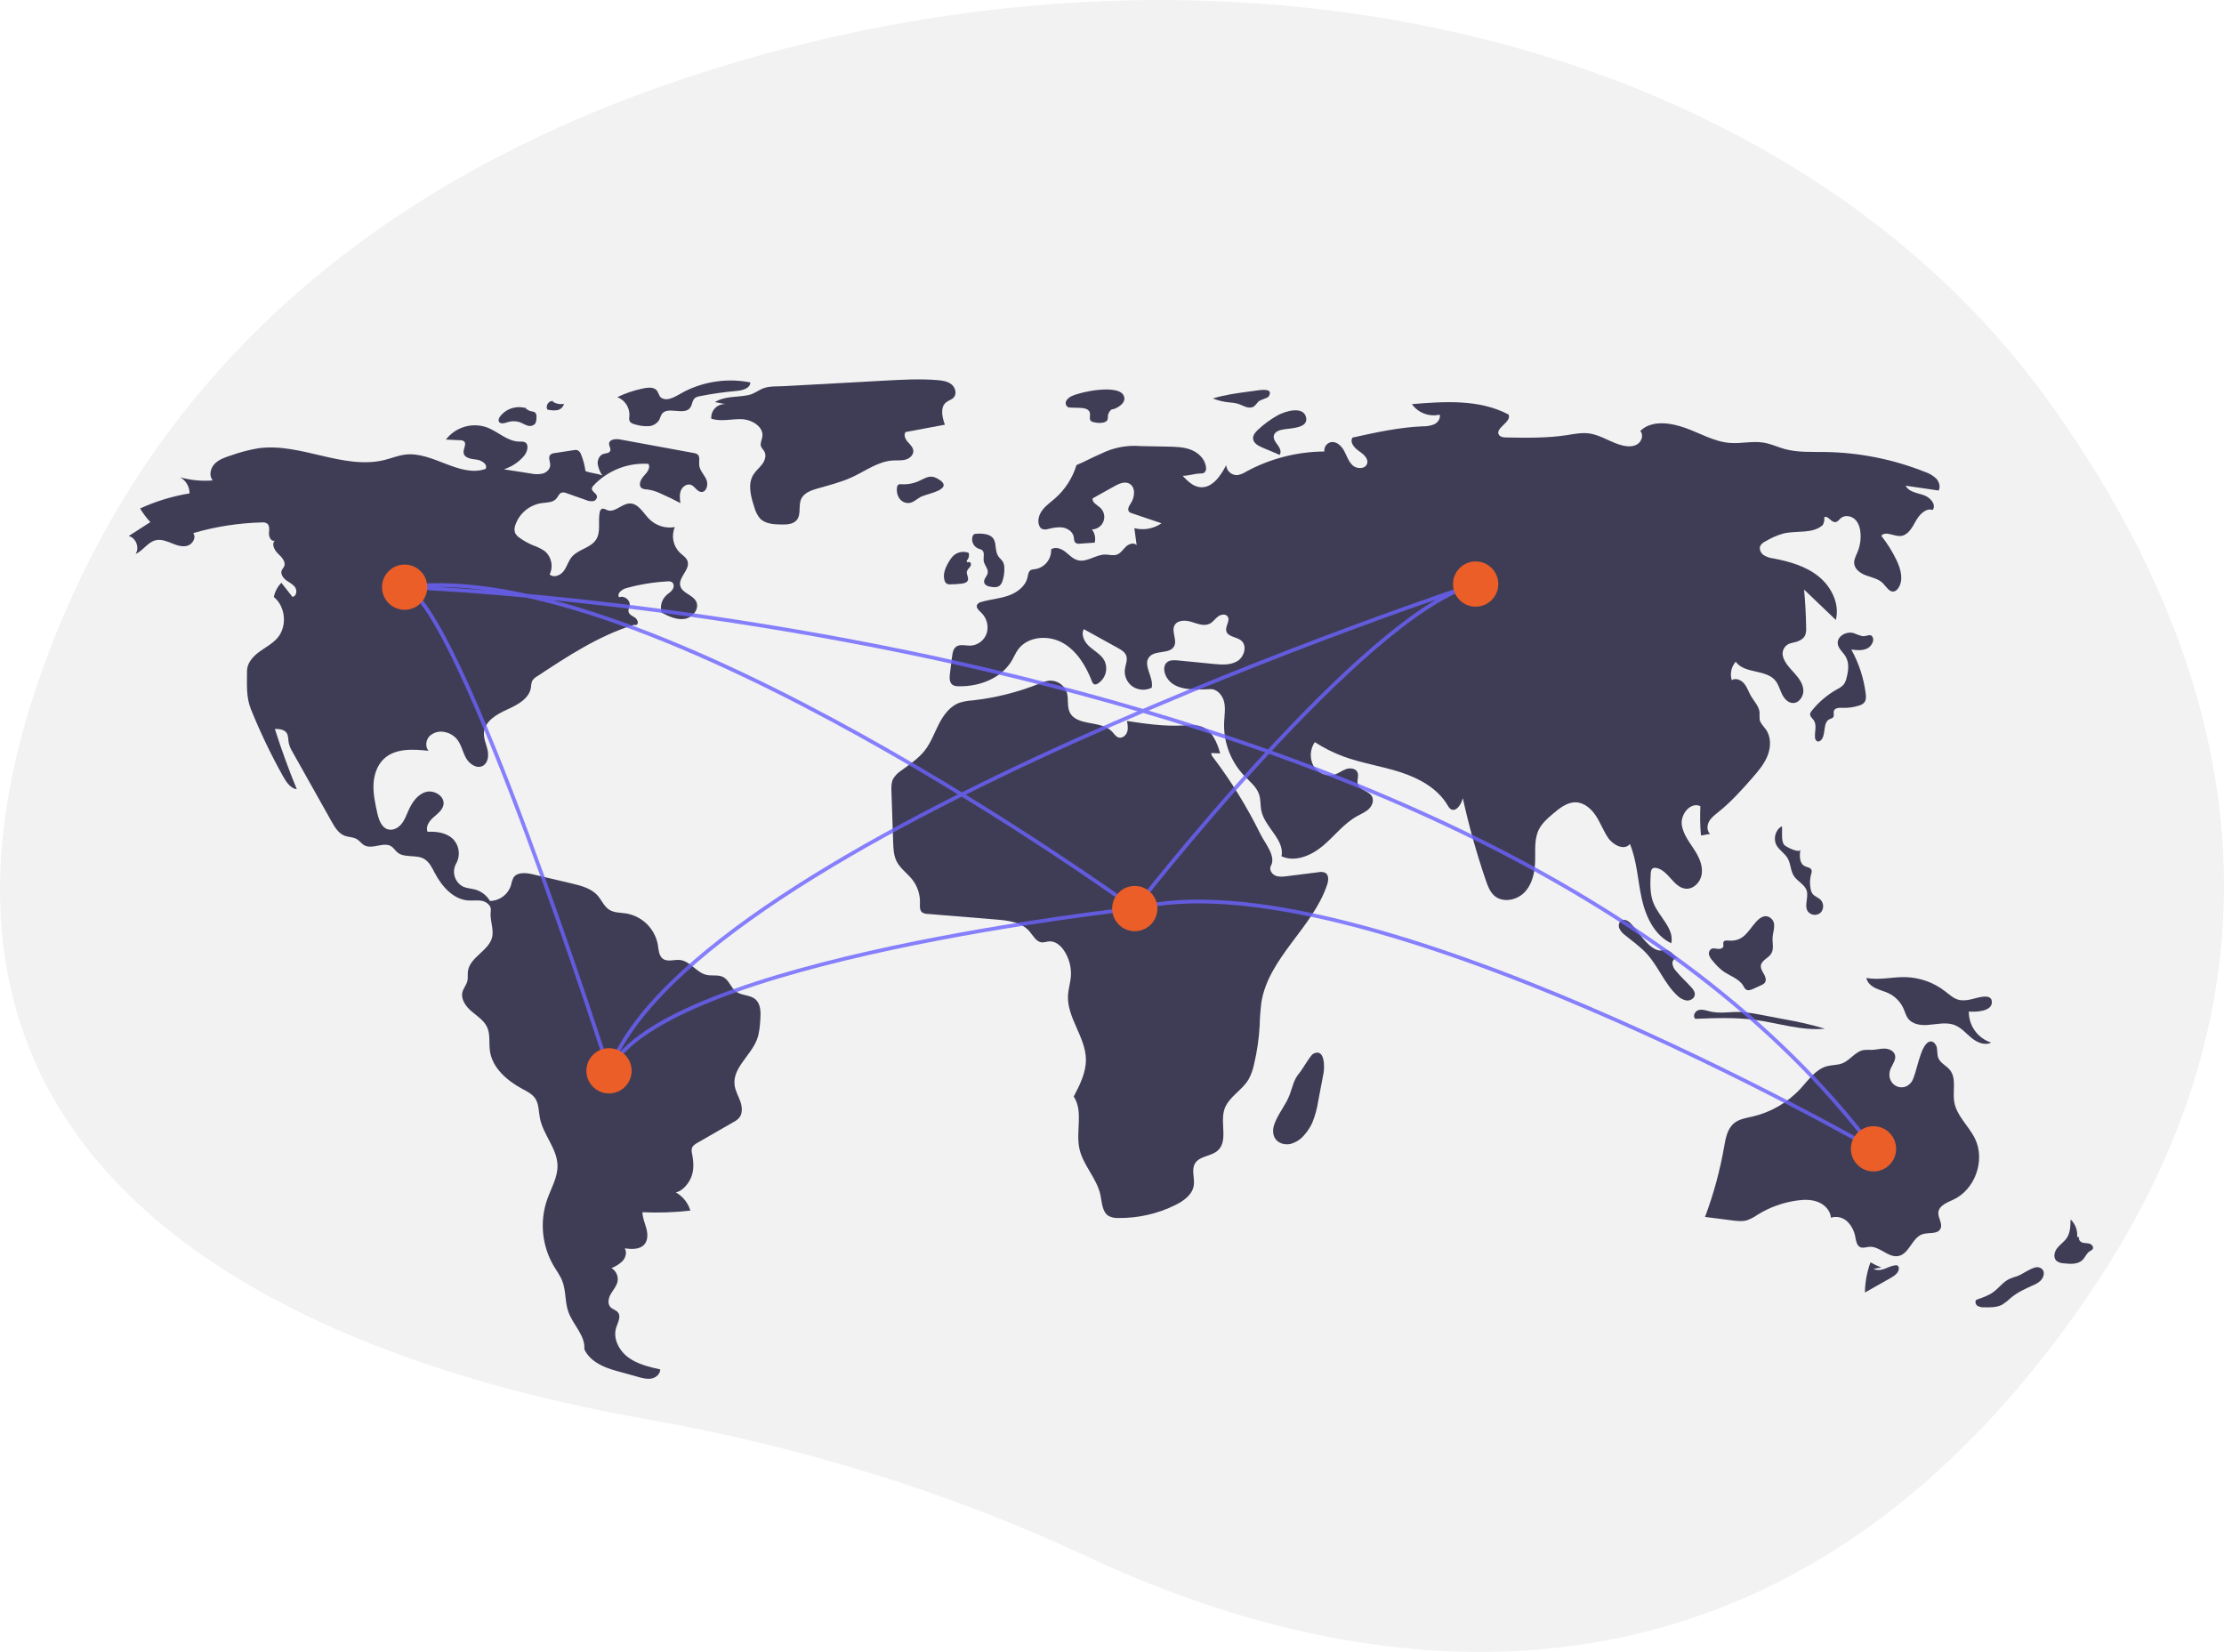
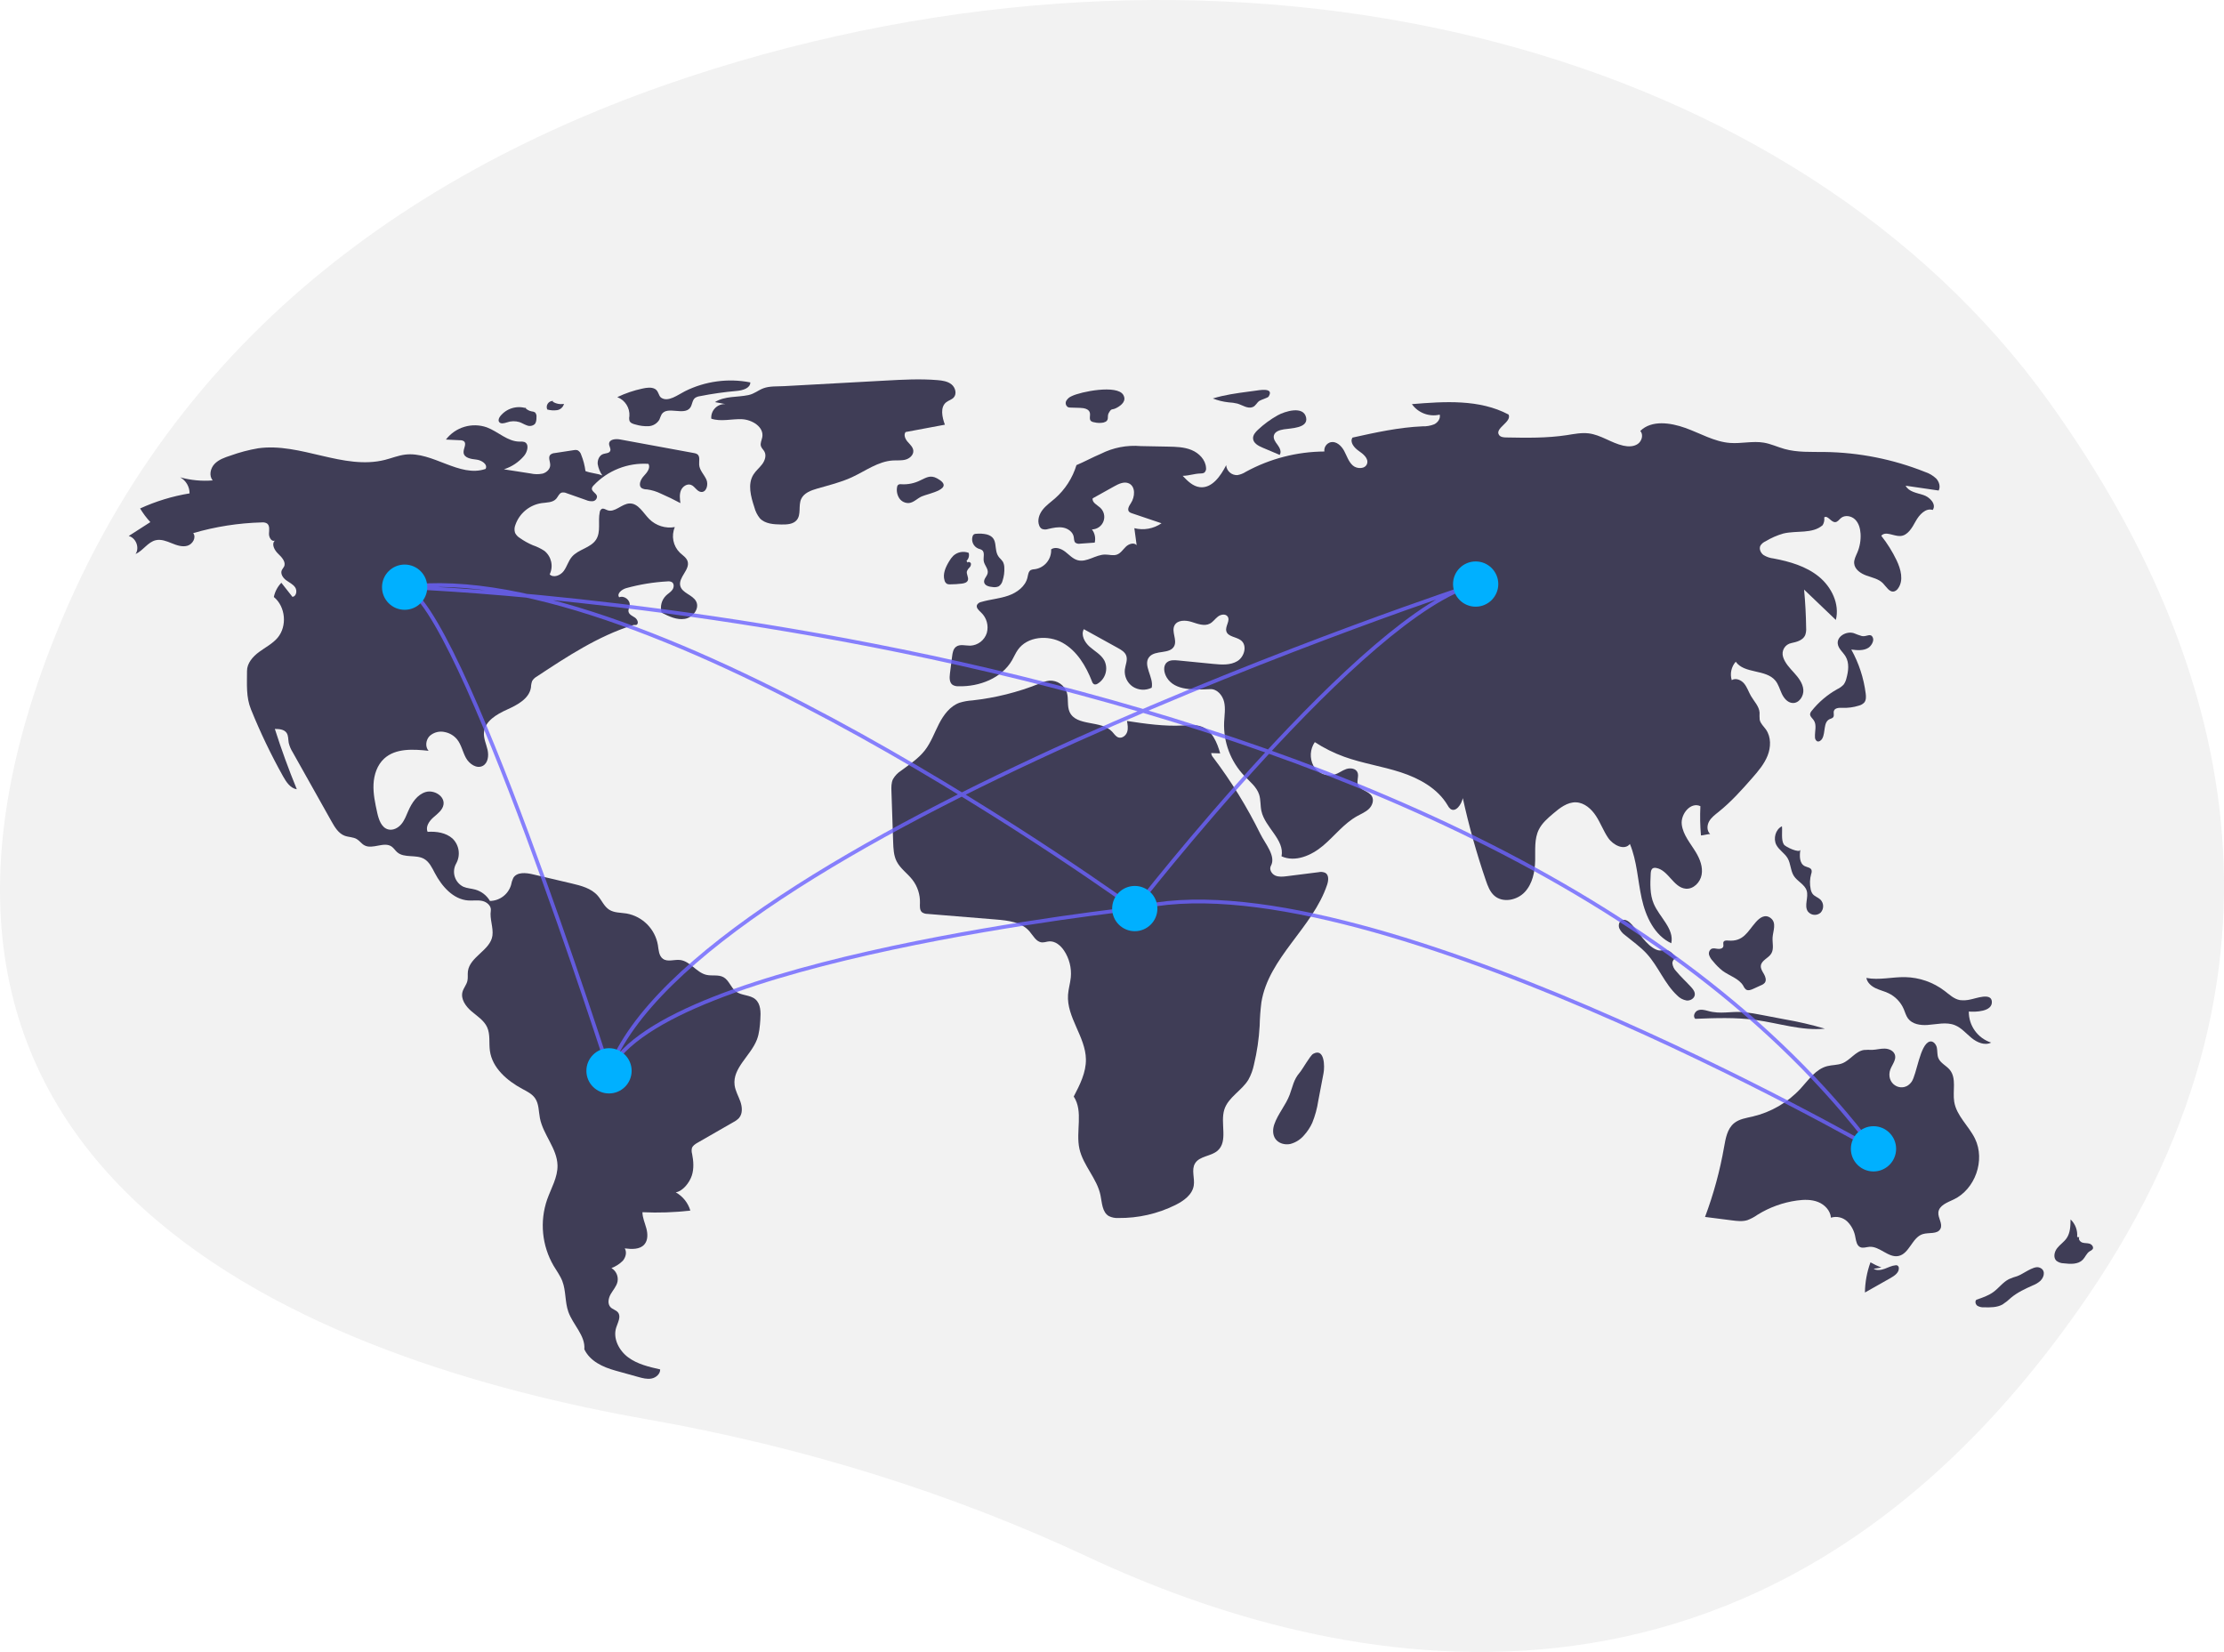
<svg xmlns="http://www.w3.org/2000/svg" data-name="Layer 1" width="1176.606" height="873.979" viewBox="0 0 1176.606 873.979">
  <path d="M1095.664,225.463C962.121,39.632,680.019-35.748,402.58,45.439,255.907,88.36,114.487,174.358,44.402,340.88-80.881,638.554,182.167,733.624,354.172,763.924c83.172,14.651,161.507,39.263,233.089,72.771C716.045,896.979,944,950.398,1115.894,699.286,1240.482,517.28,1184.616,349.244,1095.664,225.463Z" transform="translate(-11.69692 -13.01074)" fill="#f2f2f2" />
  <path d="M321.429,262.228a34.385,34.385,0,0,0-2.248-8.605,3.895,3.895,0,0,0-1.98-2.439,4.08,4.08,0,0,0-1.965-.022l-10.087,1.544a3.867,3.867,0,0,0-2.302.894c-1.314,1.382-.02,3.607-.06,5.513-.045,2.143-1.95,3.883-4.015,4.459a15.177,15.177,0,0,1-6.38-.079l-14.105-2.192a23.256,23.256,0,0,0,10.671-7.121c1.856-2.199,2.844-6.304.161-7.345a6.585,6.585,0,0,0-2.45-.197c-6.391.05-11.419-5.286-17.402-7.533a19.241,19.241,0,0,0-21.655,6.455l7.514.362a3.335,3.335,0,0,1,2.001.534c1.647,1.353-.401,3.952-.169,6.07.301,2.752,3.956,3.34,6.711,3.619s6.25,2.517,4.925,4.948c-13.847,4.769-27.937-9.323-42.479-7.588-3.68.439-7.156,1.885-10.749,2.794-21.951,5.554-44.644-9.264-67.068-6.126a85.163,85.163,0,0,0-14.64,3.861c-3.052,1.002-6.235,2.085-8.453,4.409s-3.061,6.298-.961,8.729a49.126,49.126,0,0,1-17.216-1.636,9.645,9.645,0,0,1,4.959,8.5A102.145,102.145,0,0,0,85.821,282.014a44.073,44.073,0,0,0,5.416,7.215l-11.445,7.353c3.867.974,5.866,6.247,3.617,9.54,4.009-1.784,6.494-6.398,10.782-7.333,2.809-.613,5.667.536,8.331,1.616s5.593,2.126,8.352,1.316,4.793-4.387,3.04-6.666a142.719,142.719,0,0,1,36.253-5.664,4.547,4.547,0,0,1,2.746.521c1.598,1.109,1.178,3.504,1.092,5.447s1.429,4.497,3.165,3.621c-2.043,1.772-.297,5.108,1.664,6.971s4.323,4.434,3.123,6.858c-.313.633-.845,1.139-1.146,1.777-.89,1.884.523,4.081,2.189,5.332s3.707,2.126,4.864,3.858.632,4.765-1.438,5.007l-5.882-7.469a15.314,15.314,0,0,0-3.974,7.53c6.238,5.099,7.176,15.478,1.954,21.613-2.669,3.135-6.464,5.04-9.776,7.486s-6.377,5.928-6.369,10.045c.014,7.113-.567,13.721,2.099,20.316a312.966,312.966,0,0,0,16.99,35.447c1.681,3.006,3.853,6.301,7.258,6.819q-6.455-15.714-11.621-31.917c2.243.009,4.836.187,6.151,2.004,1.089,1.505.855,3.551,1.193,5.378a16.659,16.659,0,0,0,2.124,4.994L187.123,447.636c1.704,3.034,3.658,6.292,6.913,7.521,2.082.786,4.49.638,6.406,1.769,1.502.887,2.513,2.46,4.044,3.296,4.329,2.361,10.349-2.167,14.394.652,1.157.806,1.893,2.087,2.958,3.01,3.736,3.236,9.865,1.071,14.179,3.485,2.78,1.556,4.22,4.667,5.703,7.486,3.714,7.062,9.723,13.981,17.683,14.543,2.5.177,5.054-.297,7.498.259s4.85,2.689,4.457,5.164c-.673,4.244,1.424,8.891.861,13.151-1.026,7.76-12.032,11.169-12.978,18.939-.207,1.701.117,3.457-.288,5.122-.496,2.041-2.029,3.702-2.574,5.731-1.032,3.844,1.722,7.67,4.748,10.256s6.635,4.816,8.289,8.437c1.748,3.827.89,8.289,1.458,12.457,1.241,9.1,9.102,15.847,17.191,20.197,2.465,1.325,5.111,2.608,6.706,4.908,2.082,3.001,1.875,6.957,2.57,10.543,1.703,8.782,9.095,16.017,9.305,24.96.149,6.356-3.384,12.122-5.495,18.12a42.257,42.257,0,0,0,3.451,35.046c1.579,2.666,3.467,5.18,4.584,8.07,1.993,5.158,1.346,11.02,3.184,16.235,2.43,6.895,9.106,12.589,8.467,19.872,3.031,6.294,9.724,9.387,16.454,11.26l12.062,3.357c2.309.643,4.723,1.291,7.074.825s4.596-2.418,4.535-4.815c-5.915-1.334-12.019-2.752-16.895-6.357s-8.216-10.023-6.366-15.797c.858-2.678,2.683-5.769.948-7.982-.993-1.267-2.81-1.598-3.931-2.753-1.748-1.803-1.147-4.831.109-7.005s3.073-4.116,3.579-6.576a6.861,6.861,0,0,0-3.216-7.138,17.054,17.054,0,0,0,5.97-3.831c1.57-1.793,2.295-4.557,1.06-6.595,3.668.465,7.997.693,10.405-2.113,1.923-2.24,1.79-5.59,1.031-8.442s-2.044-5.624-2.084-8.575a156.267,156.267,0,0,0,25.353-.86,16.439,16.439,0,0,0-7.708-9.654c3.811-.645,7.282-5.207,8.486-8.879s.897-7.673.153-11.465a6.152,6.152,0,0,1-.114-3.004c.429-1.368,1.772-2.202,3.015-2.916l18.914-10.863a11.017,11.017,0,0,0,3.025-2.233c1.982-2.328,1.688-5.841.673-8.725s-2.64-5.595-3.031-8.627c-1.169-9.068,8.538-15.574,11.813-24.109,1.286-3.35,1.548-6.991,1.796-10.57.267-3.844.287-8.31-2.665-10.787-2.829-2.375-7.251-1.845-10.211-4.054-2.714-2.025-3.651-5.958-6.616-7.594-2.693-1.486-6.07-.541-9.065-1.239-5.274-1.23-8.592-7.308-13.978-7.871-3.039-.318-6.478,1.168-8.969-.602-2.195-1.559-2.283-4.694-2.7-7.353a20.536,20.536,0,0,0-16.575-16.628c-3.133-.502-6.544-.312-9.209-2.033-2.699-1.744-3.937-5.008-6.057-7.422-3.417-3.891-8.798-5.274-13.84-6.459l-20.506-4.821c-3.64-.856-8.332-1.31-10.286,1.879a14.738,14.738,0,0,0-1.217,3.827,11.85,11.85,0,0,1-11.144,8.388,13.179,13.179,0,0,0-7.772-6.013c-2.079-.579-4.305-.644-6.288-1.496a8.833,8.833,0,0,1-3.833-12.253,10.995,10.995,0,0,0-1.879-13.225c-3.487-3.131-8.532-3.887-13.207-3.574-1.225-2.672.823-5.687,3.03-7.629s4.886-3.851,5.366-6.751c.756-4.561-5.064-8.026-9.483-6.666s-7.24,5.652-9.104,9.883c-1.07,2.428-1.979,4.984-3.667,7.031s-4.405,3.513-6.975,2.856c-3.639-.93-5.044-5.253-5.849-8.921-1.081-4.922-2.167-9.912-1.941-14.946s1.923-10.203,5.635-13.61c6.049-5.553,15.328-5.009,23.491-4.123-1.929-2.173-1.452-5.835.612-7.881a8.96,8.96,0,0,1,8.121-1.995,11.191,11.191,0,0,1,6.291,3.762c2.32,2.828,2.979,6.647,4.733,9.857s5.696,5.948,8.923,4.226c2.787-1.488,3.23-5.353,2.536-8.435s-2.167-6.08-1.916-9.229c.479-6.01,6.709-9.627,12.206-12.102S291.737,382.615,292.608,376.65a10.73,10.73,0,0,1,.652-3.42,6.709,6.709,0,0,1,2.461-2.315c16.044-10.603,32.355-21.335,50.692-27.129.954-.301,1.066.034,2.038-.203,1.361-.786.459-2.962-.846-3.838s-3.048-1.549-3.379-3.085c-.243-1.129.422-2.238.595-3.381.425-2.807-2.933-5.399-5.541-4.276-1.473-1.951,1.442-4.217,3.798-4.866a103.15,103.15,0,0,1,21.67-3.54,3.903,3.903,0,0,1,2.466.419c1.231.853,1.074,2.808.201,4.025s-2.229,1.981-3.316,3.011a9.053,9.053,0,0,0-2.348,9.105c3.826,1.946,7.986,3.95,12.223,3.264s7.999-5.447,6.007-9.249c-1.855-3.541-7.426-4.34-8.384-8.221-1.122-4.544,5.31-8.585,3.862-13.035-.635-1.949-2.577-3.097-4.068-4.504a12.221,12.221,0,0,1-2.674-13.552,15.419,15.419,0,0,1-13.523-4.232c-3.234-3.264-5.815-8.414-10.408-8.267-4.215.134-7.845,5.051-11.786,3.551-.97-.369-1.992-1.12-2.931-.68a2.422,2.422,0,0,0-1.093,1.815c-1.002,4.788.721,10.244-1.888,14.382-2.84,4.503-9.409,5.127-12.852,9.187-1.869,2.204-2.593,5.174-4.311,7.498s-5.364,3.801-7.425,1.776a10.235,10.235,0,0,0-2.78-12.445,27.309,27.309,0,0,0-6.141-2.987,36.422,36.422,0,0,1-6.861-3.824,6.758,6.758,0,0,1-2.519-2.695,6.141,6.141,0,0,1,.172-4.262,17.426,17.426,0,0,1,13.867-11.494c2.745-.373,5.94-.242,7.756-2.333.961-1.107,1.465-2.78,2.861-3.229a4.219,4.219,0,0,1,2.641.325l10.245,3.606a7.191,7.191,0,0,0,3.65.604,2.474,2.474,0,0,0,2.14-2.6c-.327-1.701-2.945-2.518-2.707-4.234a2.827,2.827,0,0,1,.857-1.441,36.629,36.629,0,0,1,29.051-11.472c1.293,2.124-.752,4.639-2.454,6.452s-3.069,5.052-1.011,6.448a5.643,5.643,0,0,0,2.728.614,23.819,23.819,0,0,1,7.261,2.202q5.311,2.311,10.417,5.057c-.301-2.245-.588-4.609.263-6.708s3.269-3.745,5.381-2.928c2.036.788,3.079,3.483,5.248,3.73,2.893.329,4.034-3.944,2.826-6.593s-3.6-4.867-3.8-7.772c-.135-1.96.611-4.39-.954-5.576a4.26,4.26,0,0,0-1.847-.648l-39.084-7.192c-2.321-.427-5.674-.1-5.777,2.258-.057,1.316,1.118,2.618.597,3.828-.556,1.291-2.381,1.173-3.711,1.63-2.063.709-3.098,3.158-2.9,5.331a14.834,14.834,0,0,0,2.448,6.008C327.82,263.487,323.971,263.291,321.429,262.228Z" transform="translate(-11.69692 -13.01074)" fill="#3f3d56" />
  <path d="M290.244,229.051a12.656,12.656,0,0,0-13.902,4.164c-.644.847-1.184,2.015-.645,2.933.772,1.315,2.741.796,4.192.325a10.549,10.549,0,0,1,6.621-.158c1.363.468,2.581,1.295,3.95,1.745a3.978,3.978,0,0,0,4.056-.593c.939-.958.998-2.447 1-3.788a3.047,3.047,0,0,0-.776-2.504,3.981,3.981,0,0,0-1.796-.531,6.185,6.185,0,0,1-3.619-2.115" transform="translate(-11.69692 -13.01074)" fill="#3f3d56" />
  <path d="M304.337,225.127a3.22,3.22,0,0,0-3.112,4.534,13.05,13.05,0,0,0,5.203.339,4.447,4.447,0,0,0,3.637-3.334,8.372,8.372,0,0,1-5.928-1.132" transform="translate(-11.69692 -13.01074)" fill="#3f3d56" />
  <path d="M351.62,218.574a59.853,59.853,0,0,0-13.342,4.532,10.024,10.024,0,0,1,6.402,10.068,5.243,5.243,0,0,0,.061,2.489c.49,1.188,1.91,1.634,3.158,1.939a20.823,20.823,0,0,0,6.927.884,7.056,7.056,0,0,0,5.734-3.504,24.972,24.972,0,0,1,1.192-2.819c2.992-4.557,11.881.953,15.094-3.451,1.132-1.552,1.028-3.887,2.503-5.116a5.624,5.624,0,0,1,2.574-.982,180.731,180.731,0,0,1,19.548-2.784c3.109-.271,7.162-1.387,7.188-4.508a54.149,54.149,0,0,0-34.541,4.647c-3.85,1.929-8.943,5.985-12.652,3.429-1.389-.957-1.32-3.535-3.231-4.612C356.281,217.686,353.694,218.133,351.62,218.574Z" transform="translate(-11.69692 -13.01074)" fill="#3f3d56" />
  <path d="M389.919,225.736l5.497,1.056a7.124,7.124,0,0,0-7.413,7.72c5.148,1.72,10.761.046,16.184.275s11.733,4.102,10.807,9.451c-.28,1.617-1.214,3.233-.728,4.801.34,1.099,1.31,1.878,1.856,2.89,1.14,2.109.229,4.776-1.21,6.693s-3.374,3.446-4.637,5.483c-3.142,5.067-1.357,11.617.515,17.277a15.231,15.231,0,0,0,2.929,5.849c2.773,2.948,7.292,3.205,11.338,3.264,2.945.043,6.32-.103,8.182-2.385,2.432-2.979.731-7.628,2.332-11.125,1.454-3.176,5.159-4.538,8.515-5.504,6.149-1.77,12.416-3.275,18.229-5.949,7.219-3.32,13.965-8.495,21.899-8.922,2.226-.12,4.507.143,6.651-.467s4.181-2.464,4.019-4.687c-.139-1.9-1.746-3.294-3.002-4.726s-2.242-3.634-1.088-5.149l20.797-3.884c-1.474-4.017-2.623-9.309.765-11.924,1.222-.944,2.859-1.321,3.899-2.461,1.774-1.944.882-5.293-1.166-6.946s-4.816-2.037-7.438-2.255c-9.119-.757-18.29-.257-27.426.244q-26.79,1.468-53.58,2.937c-3.595.197-7.746-.104-11.044,1.123-2.792,1.038-4.776,2.945-7.969,3.614C401.739,223.264,395.252,222.427,389.919,225.736Z" transform="translate(-11.69692 -13.01074)" fill="#3f3d56" />
  <path d="M488.403,269.189a2.212,2.212,0,0,0-1.6.363,2.02,2.02,0,0,0-.521,1.234,8.149,8.149,0,0,0,1.184,5.832,5.711,5.711,0,0,0,5.228,2.506c2.475-.316,4.3-2.427,6.575-3.458,3.507-1.587,18.403-4.061,8.099-9.627-3.551-1.918-5.845-.225-8.644,1.039A19.669,19.669,0,0,1,488.403,269.189Z" transform="translate(-11.69692 -13.01074)" fill="#3f3d56" />
  <path d="M578.653,222.593a5.883,5.883,0,0,0-2.862,2.492,2.514,2.514,0,0,0,.943,3.335,3.752,3.752,0,0,0,1.404.223l4.892.146c2.078.062,4.674.505,5.233,2.508.415,1.487-.513,3.398.606,4.461a3.155,3.155,0,0,0,1.664.649,11.341,11.341,0,0,0,4.929.159c3.56-.955,1.689-3.127,2.81-5.062,1.715-2.96,1.418-1.168,4.441-2.864,2.232-1.253,5.116-3.525,3.253-6.718C602.727,216.368,583.434,220.208,578.653,222.593Z" transform="translate(-11.69692 -13.01074)" fill="#3f3d56" />
  <path d="M675.212,219.802l-2.841.379c-6.406.855-12.848,1.718-19.018,3.641a31.652,31.652,0,0,0,8.329,2.044,25.585,25.585,0,0,1,4.665.663c2.725.811,5.471,2.906,8.104,1.833,1.632-.665,2.165-2.365,3.517-3.266.934-.622,4.475-1.629,4.871-2.257C686.04,217.764,677.672,219.474,675.212,219.802Z" transform="translate(-11.69692 -13.01074)" fill="#3f3d56" />
  <path d="M687.686,232.713A53.277,53.277,0,0,0,677.203,240.39c-1.335,1.255-2.698,2.815-2.577,4.643.161,2.429,2.749,3.839,4.991,4.788l9.081,3.845c1.102-1.553.093-3.696-1.045-5.222s-2.492-3.291-1.989-5.128c.574-2.095,3.129-2.81,5.271-3.171,3.491-.588,12.907-.541,11.776-6.167C701.378,227.35,691.19,230.754,687.686,232.713Z" transform="translate(-11.69692 -13.01074)" fill="#3f3d56" />
  <path d="M685.86,607.84c-.865,2.503-.947,5.451.549,7.637,1.678,2.452,5.036,3.366,7.942,2.744a14.307,14.307,0,0,0,7.374-4.741,25.392,25.392,0,0,0,4.241-6.504,50.767,50.767,0,0,0,3.144-11.502l2.82-14.804c.63-3.309.606-13.452-5.475-10.147-1.661.903-5.508,8.031-7.249,10.053-3.138,3.643-3.553,7.178-5.205,11.592C691.931,597.695,687.773,602.303,685.86,607.84Z" transform="translate(-11.69692 -13.01074)" fill="#3f3d56" />
  <path d="M1007.042,683.597a44.332,44.332,0,0,1-5.778-2.751,48.707,48.707,0,0,0-2.929,15.965l13.616-7.705c2.048-1.159,4.37-2.769,4.326-5.123a1.621,1.621,0,0,0-.753-1.474,1.836,1.836,0,0,0-.955-.112c-2.019.168-3.86,1.162-5.764,1.853s-4.132,1.056-5.879.031" transform="translate(-11.69692 -13.01074)" fill="#3f3d56" />
  <path d="M1078.869,688.172a29.472,29.472,0,0,0-4.366,1.567c-3.125,1.59-5.25,4.609-8.062,6.703-2.691,2.004-5.93,3.104-9.11,4.174-.935.827-.506,2.492.51,3.218a6.315,6.315,0,0,0,3.596.808c3.303.073,6.784.105,9.677-1.491a30.518,30.518,0,0,0,4.556-3.616c3.383-2.823,7.446-4.685,11.467-6.485a13.162,13.162,0,0,0,3.997-2.39c2.527-2.49,2.705-6.331-.939-7.178C1087.251,682.798,1081.672,687.265,1078.869,688.172Z" transform="translate(-11.69692 -13.01074)" fill="#3f3d56" />
  <path d="M1110.605,667.441a11.359,11.359,0,0,0-3.475-9.307c-.037,3.428-.141,7.079-2.069,9.914-1.374,2.02-3.527,3.384-5.032,5.307s-2.173,4.973-.408,6.661a6.615,6.615,0,0,0,3.92,1.35c3.514.414,7.581.644,10.045-1.894,1.345-1.386,1.999-3.438,3.64-4.456a4.429,4.429,0,0,0,1.597-1.143c.677-1.077-.399-2.496-1.611-2.884s-2.547-.206-3.764-.574-2.335-1.738-1.71-2.846" transform="translate(-11.69692 -13.01074)" fill="#3f3d56" />
  <path d="M1054.2,541.77a15.795,15.795,0,0,1-5.636.332c-3.128-.575-5.563-2.933-8.088-4.866A35.677,35.677,0,0,0,1019.63,529.953c-6.863-.13-13.789,1.73-20.529.433.44,2.449,2.536,4.286,4.772,5.378s4.704,1.641,6.951,2.711a16.597,16.597,0,0,1,8.039,8.363c.724,1.689,1.179,3.528,2.275,5.003,2.241,3.015,6.488,3.677,10.236,3.43,4.887-.321,9.991-1.727,14.537.094,3.478,1.393,5.967,4.437,8.871,6.804s6.994,4.124,10.329,2.416a17.075,17.075,0,0,1-11.814-16.43c3.27.301,12.69.184,12.183-5.373C1065.05,538.072,1057.008,541.262,1054.2,541.77Z" transform="translate(-11.69692 -13.01074)" fill="#3f3d56" />
  <path d="M1011.417,580.087c.581-3.185,3.757-5.997,2.767-9.08-.684-2.132-3.156-3.184-5.394-3.237s-4.437.614-6.675.677a32.53,32.53,0,0,0-4.371.062c-4.442.73-7.181,5.387-11.367,7.042-2.546,1.007-5.406.814-8.053,1.51-6.01,1.58-9.813,7.259-14.014,11.838a50.011,50.011,0,0,1-25.384,14.804c-3.417.791-7.09,1.297-9.807,3.517-3.597,2.939-4.482,7.977-5.282,12.552a207.333,207.333,0,0,1-10.093,37.051l14.27,1.822c2.713.346,5.524.685,8.139-.118a23.628,23.628,0,0,0,5.353-2.852,53.442,53.442,0,0,1,20.879-7.537c3.737-.513,7.655-.607,11.162.782s6.516,4.539,6.809,8.3a8.767,8.767,0,0,1,8.762,2.131,15.231,15.231,0,0,1,4.183,8.351c.376,1.952.752,4.292,2.564,5.111,1.478.668,3.173-.051,4.79-.181,5.486-.439,10.039,5.958,15.432,4.857,5.784-1.181,7.203-9.843,12.846-11.578,3.241-.996,7.786.215,9.338-2.799,1.368-2.657-1.361-5.723-1.08-8.698.346-3.663,4.667-5.218,7.998-6.781,11.484-5.389,16.934-20.845,11.369-32.245-3.297-6.754-9.785-12.071-10.983-19.491-.922-5.709,1.329-12.366-2.311-16.859-1.852-2.286-4.987-3.548-6.088-6.275-.694-1.717-.415-3.665-.788-5.479s-1.956-3.711-3.747-3.241c-5.199,1.365-6.858,17.425-9.641,21.327C1018.77,591.302,1010.084,587.395,1011.417,580.087Z" transform="translate(-11.69692 -13.01074)" fill="#3f3d56" />
  <path d="M915.322,547.838c-1.777-.498-3.717-.989-5.419-.277s-2.696,3.211-1.33,4.451c10.688-.416,21.442-.83,32.04.622,12.21,1.672,24.294,5.815,36.558,4.596a186.054,186.054,0,0,0-21.326-4.949l-12.006-2.293a92.83,92.83,0,0,0-9.749-1.506C927.241,547.916,922.057,549.726,915.322,547.838Z" transform="translate(-11.69692 -13.01074)" fill="#3f3d56" />
  <path d="M926.023,510.612c-.887-.074-1.986-.138-2.445.625-.439.729.063,1.692-.172,2.509-.322,1.117-1.785,1.402-2.937,1.25s-2.398-.516-3.419.039a2.898,2.898,0,0,0-1.121,3.292,8.475,8.475,0,0,0,1.976,3.15,32.185,32.185,0,0,0,5.128,5.143c3.674,2.712,8.65,4.018,10.964,7.955a5.278,5.278,0,0,0,1.464,1.971c1.111.704,2.559.168,3.755-.378l4.192-1.915a4.762,4.762,0,0,0,1.96-1.333c.958-1.299.369-3.147-.434-4.547s-1.833-2.849-1.66-4.454c.308-2.862,3.987-3.956,5.5-6.405,1.525-2.468.532-5.648.708-8.544.206-3.387,2.334-7.792-1.09-10.323-2.91-2.151-5.691-.163-7.78,2.211C936.205,505.866,934.122,511.288,926.023,510.612Z" transform="translate(-11.69692 -13.01074)" fill="#3f3d56" />
  <path d="M951.468,460.009c1.431,2.74,4.415,4.376,5.975,7.044,1.692,2.893,1.499,6.63,3.334,9.434,1.883,2.877,5.672,4.404,6.728,7.675,1.153,3.572-1.463,7.913.622,11.034a4.632,4.632,0,0,0,6.794.624,4.984,4.984,0,0,0-.206-6.954c-1.234-1.126-3.007-1.612-4.038-2.927a6.141,6.141,0,0,1-1.046-2.546,16.669,16.669,0,0,1,.262-7.989,3.555,3.555,0,0,0,.201-2.09c-.464-1.349-2.29-1.444-3.572-2.07-2.911-1.421-2.841-5.53-2.332-8.729-.339,2.13-7.926-1.493-8.72-2.699-1.578-2.397-.719-7.02-1.032-9.669C951.032,451.791,949.718,456.659,951.468,460.009Z" transform="translate(-11.69692 -13.01074)" fill="#3f3d56" />
  <path d="M875.031,502.171c-1.4-1.568-3.51-3.208-5.387-2.262-1.432.721-1.826,2.703-1.265,4.205a9.257,9.257,0,0,0,3.055,3.642c3.913,3.227,8.126,6.139,11.539,9.89,6.108,6.713,9.344,15.77,15.987,21.954a8.967,8.967,0,0,0,5.034,2.724c1.935.18,4.109-1.059,4.331-2.99.183-1.591-.926-3.014-2.009-4.193-2.581-2.807-5.406-5.391-7.842-8.323a6.994,6.994,0,0,1-2.004-4.186c-.012-1.579,1.428-3.232,2.958-2.841-1.861-.476-3.241-3.576-5.972-4.159-2.282-.487-2.835.926-5.551-.239C882.724,513.172,878.659,506.233,875.031,502.171Z" transform="translate(-11.69692 -13.01074)" fill="#3f3d56" />
  <path d="M996.764,349.525a42.899,42.899,0,0,1-4.377-1.563c-3.847-1.155-8.936,1.673-8.423,5.656.341,2.647,2.804,4.431,4.164,6.727,2.017,3.404,1.479,7.722.419,11.535a9.017,9.017,0,0,1-1.455,3.282A11.116,11.116,0,0,1,983.644,377.64a46.103,46.103,0,0,0-13.49,11.46,3.303,3.303,0,0,0-.815,1.536c-.183,1.345,1.168,2.325,1.933,3.446,1.698,2.492.471,5.845.638,8.855a2.504,2.504,0,0,0,1.055,2.197c1.023.52,2.236-.363,2.791-1.368,1.841-3.335.454-8.687,3.907-10.295.653-.304,1.445-.432,1.881-1.006.691-.91.024-2.258.375-3.346.526-1.633,2.76-1.707,4.475-1.634a25.398,25.398,0,0,0,8.724-1.161,5.807,5.807,0,0,0,2.888-1.672c1.032-1.288.941-3.12.734-4.758a64.492,64.492,0,0,0-7.62-23.25c3.033.387,6.333.723,8.95-.858,1.466-.885,3.223-3.532,2.496-5.334C1001.418,347.603,999.341,350.001,996.764,349.525Z" transform="translate(-11.69692 -13.01074)" fill="#3f3d56" />
  <path d="M607.915,394.431c.363,1.947.72,3.997.082,5.871s-2.645,3.441-4.54,2.867c-1.471-.446-2.32-1.925-3.365-3.052-5.808-6.27-18.912-2.64-22.5-10.397-1.464-3.166-.469-6.959-1.468-10.301a9.169,9.169,0,0,0-9.285-6.308,19.08,19.08,0,0,0-5.343,1.595,134.727,134.727,0,0,1-35.401,8.854,29.087,29.087,0,0,0-6.802,1.238c-4.988,1.808-8.396,6.432-10.821,11.151s-4.216,9.827-7.468,14.019c-3.417,4.406-8.206,7.491-12.673,10.828a12.93,12.93,0,0,0-4.181,4.382c-.968,1.988-.914,4.301-.839,6.511l.913,26.844c.117,3.453.265,7.029,1.81,10.119,1.93,3.858,5.742,6.386,8.386,9.794a19.183,19.183,0,0,1,3.98,12.251c-.056,1.777-.233,3.879,1.151,4.995a5.062,5.062,0,0,0,2.83.814l36.312,2.972c6.387.523,13.466,1.382,17.637,6.249,1.968,2.297,3.549,5.6,6.564,5.846,1.293.106,2.551-.425,3.845-.528,3.263-.258,6.13,2.218,7.939,4.946a21.943,21.943,0,0,1,3.525,14.08c-.297,3.112-1.261,6.137-1.469,9.256-.791,11.868,9.269,22.179,9.464,34.071.115,6.995-3.206,13.531-6.444,19.733,5.225,7.916.947,18.457,3.027,27.711,1.974,8.78,9.294,15.653,11.118,24.465.835,4.034.883,8.998,4.441,11.076a10.122,10.122,0,0,0,5.025,1.006,66.242,66.242,0,0,0,30.165-6.867c4.399-2.183,8.957-5.441,9.725-10.291.62-3.911-1.364-8.286.655-11.693,2.379-4.015,8.473-3.697,11.974-6.784,5.679-5.008,1.251-14.56,3.551-21.773,2.068-6.484,9.187-9.929,12.716-15.748a27.986,27.986,0,0,0,2.955-8.009,114.243,114.243,0,0,0,3.007-20.426,122.436,122.436,0,0,1,.924-12.511c3.805-23.638,27.173-39.466,34.76-62.174.725-2.169,1.065-5.057-.864-6.284a5.525,5.525,0,0,0-3.674-.385l-16.739,2.11c-2.079.262-4.283.507-6.192-.356s-3.278-3.279-2.265-5.114c2.843-5.15-3.005-11.657-5.603-16.935a249.894,249.894,0,0,0-24.885-40.357,4.102,4.102,0,0,1-1.091-2.369l4.751.158c-1.604-5.754-4.25-12.051-9.841-14.156-3.15-1.186-6.639-.776-10-.592C627.764,397.358,617.443,395.904,607.915,394.431Z" transform="translate(-11.69692 -13.01074)" fill="#3f3d56" />
  <path d="M637.399,264.755c2.519,2.675,5.342,5.512,8.987,5.978,6.438.824,11.067-5.834,14.014-11.617a5.676,5.676,0,0,0,5.923,5.251,11.693,11.693,0,0,0,4.455-1.742,87.765,87.765,0,0,1,41.579-10.748,4.49,4.49,0,0,1,3.429-4.936c2.955-.586,5.618,1.969,7.043,4.624s2.315,5.731,4.58,7.718,6.65,1.9,7.545-.977c.859-2.762-2.019-5.118-4.409-6.746s-4.91-4.642-3.301-7.046c12.213-2.704,24.502-5.417,37-5.955a15.494,15.494,0,0,0,6.228-1.073c1.906-.935,3.421-3.058,2.908-5.119a14.104,14.104,0,0,1-14.718-5.552c17.341-1.431,35.785-2.651,51.153,5.509,1.844,3.959-7.555,7.253-5.04,10.824.802,1.139,2.409,1.272,3.802,1.298,10.679.198,21.421.393,31.98-1.22,3.859-.589,7.756-1.421,11.63-.943,6.453.796,11.972,5.101,18.32,6.505,2.584.571,5.481.591,7.659-.912s3.114-4.925,1.329-6.878c5.977-5.858,15.897-4.406,23.783-1.602s15.355,7.327,23.701,7.953c5.985.448,12.053-1.162,17.966-.138,3.716.643,7.175,2.296,10.807,3.312,6.869,1.921,14.136,1.515,21.268,1.608a149.022,149.022,0,0,1,53.106,10.553,15.789,15.789,0,0,1,5.904,3.488c1.573,1.685,2.376,4.303,1.318,6.351l-17.473-2.553c1.646,3.241,5.905,3.793,9.364,4.911s7.045,4.938,4.966,7.92c-3.748-1.193-7.144,2.554-9.037,6.001s-4.2,7.576-8.127,7.786c-3.517.188-7.77-2.806-10.062-.133a68.629,68.629,0,0,1,8.085,12.927c2.265,4.718,3.878,10.663.817,14.908a3.864,3.864,0,0,1-2.066,1.602c-2.5.633-4.124-2.425-5.917-4.279-2.259-2.336-5.676-2.997-8.735-4.093s-6.282-3.25-6.521-6.491c-.149-2.016.916-3.891,1.7-5.754a22.17,22.17,0,0,0,1.684-9.944c-.172-2.735-.939-5.581-2.903-7.492s-5.356-2.517-7.465-.767c-.984.817-1.773,2.123-3.05,2.172-2.258.086-3.991-3.85-5.808-2.506a6.172,6.172,0,0,1-.839,4.128c-5.421,4.714-13.748,2.72-20.736,4.385a38.921,38.921,0,0,0-9.461,4.132,6.087,6.087,0,0,0-2.704,2.27c-.872,1.695.089,3.866,1.627,4.993a12.917,12.917,0,0,0,5.365,1.831c8.52,1.614,17.163,4.111,23.889,9.583s11.137,14.518,9.009,22.924l-16.801-16.054q.957,10.111,1.086,20.277a9.116,9.116,0,0,1-.533,3.9c-1.198,2.645-4.444,3.536-7.289,4.12a5.709,5.709,0,0,0-4.383,7.315c1.011,3.294,3.531,5.863,5.838,8.422s4.578,5.468,4.88,8.9-2.288,7.302-5.725,7.063c-2.606-.181-4.539-2.514-5.651-4.878s-1.773-4.997-3.443-7.006c-5.055-6.08-16.409-3.475-20.937-9.956a10.241,10.241,0,0,0-2.118,9.746c2.107-1.319,4.991-.093,6.574,1.823s2.33,4.373,3.573,6.525c1.677,2.904,4.347,5.479,4.581,8.825a28.845,28.845,0,0,0,.064,3.795c.416,2.027,2.129,3.483,3.317,5.177,2.764,3.943,2.628,9.359.846,13.833s-4.983,8.212-8.153,11.836c-5.538,6.33-11.189,12.623-17.754,17.88-1.873,1.5-3.873,2.975-5.039,5.072s-1.227,5.041.566,6.636c-1.283.064-3.584.695-4.866.759a113.141,113.141,0,0,1-.293-15.477c-5.063-2.431-10.514,4.079-9.86,9.657s4.688,10.054,7.56,14.88c2.1,3.529,3.662,7.644,2.96,11.69s-4.313,7.779-8.405,7.423c-6.508-.568-9.23-9.91-15.674-10.979a2.633,2.633,0,0,0-1.696.168c-.957.525-1.123,1.805-1.177,2.895-.264,5.349-.492,10.911,1.596,15.843,3.055,7.215,10.946,13.275,9.291,20.933-8.918-4.145-13.554-14.146-15.66-23.752s-2.456-19.691-6.23-28.772c-2.865,3.673-8.888.637-11.507-3.216-2.482-3.653-4.01-7.878-6.419-11.581s-6.097-7.017-10.509-7.221c-4.625-.213-8.637,2.961-12.165,5.96-2.901,2.466-5.879,5.029-7.575,8.439-2.468,4.961-1.822,10.809-1.941,16.349-.129,5.989-1.398,12.307-5.479,16.691s-11.615,5.911-16.117,1.96c-2.35-2.063-3.488-5.145-4.502-8.103A396.684,396.684,0,0,1,785.596,435.269c-.756,3.36-3.707,7.692-6.526,5.712a5.844,5.844,0,0,1-1.504-1.937c-5.258-8.912-14.996-14.258-24.835-17.463s-20.191-4.7-29.92-8.223a75.787,75.787,0,0,1-15.521-7.731,12.207,12.207,0,0,0-.746,12.487c2.158,3.822,7.042,6.033,11.223,4.697,2.16-.69,3.985-2.19,6.129-2.931s5.021-.377,5.958,1.688c.897,1.977-.459,4.368.214,6.432,1.025,3.144,5.766,3.386,7.424,6.247,1.234,2.128.219,4.955-1.543,6.672s-4.111,2.66-6.261,3.855c-6.976,3.879-11.937,10.502-18.034,15.654s-14.699,8.914-21.965,5.609c1.732-8.77-8.715-15.209-10.637-23.939-.633-2.874-.305-5.926-1.208-8.726-1.308-4.054-4.905-6.842-7.856-9.915a38.912,38.912,0,0,1-10.673-28.31c.159-3.608.822-7.275 0-10.792s-3.734-6.921-7.342-6.762c-8.241.364-18.623.977-22.947-6.048-1.543-2.507-2.215-6.18.016-8.101,1.574-1.355,3.897-1.227,5.964-1.024l18.568,1.827c4.343.427,9.037.78,12.764-1.491s5.342-8.297,1.891-10.968c-2.521-1.952-7.039-1.846-7.772-4.949-.61-2.584,2.25-5.517.705-7.677-1.108-1.549-3.598-1.119-5.108.042s-2.604,2.859-4.293,3.738c-2.963,1.542-6.503.074-9.691-.923s-7.461-1.082-9.007,1.879c-1.729,3.311,1.534,7.65-.182,10.968-2.269,4.387-9.953,1.889-13.139,5.663-3.656,4.33,2.488,10.786,1.255,16.318a10.158,10.158,0,0,1-10.007-.562,9.72,9.72,0,0,1-4.201-9.051c.305-2.488,1.603-5.028.733-7.38-.703-1.901-2.612-3.033-4.386-4.013l-18.044-9.971c-1.675,3.108.443,6.96,3.091,9.295s5.967,4.092,7.707,7.164a9.404,9.404,0,0,1-3.539,12.398,2.171,2.171,0,0,1-1.789.312,2.495,2.495,0,0,1-1.16-1.56c-3.184-8.147-7.964-16.18-15.606-20.436s-18.623-3.381-23.634,3.789c-1.19,1.703-1.989,3.644-3.026,5.444-5.509,9.565-17.319,14.095-28.354,13.799a5.63,5.63,0,0,1-3.093-.727c-1.783-1.232-1.703-3.845-1.43-5.995l1.158-9.124c.233-1.832.57-3.857,2.02-5.001,2.044-1.612,4.993-.595,7.596-.632a9.627,9.627,0,0,0,8.738-6.744,10.849,10.849,0,0,0-3.02-10.789c-1.193-1.121-2.795-2.528-2.164-4.039a3.339,3.339,0,0,1,2.342-1.577c4.676-1.358,9.617-1.714,14.215-3.316s9.057-4.88,10.146-9.626c.334-1.454.486-3.216,1.792-3.937a5.374,5.374,0,0,1,2.071-.423,10.078,10.078,0,0,0,8.644-10.506c2.204-1.54,5.291-.407,7.423,1.231s4.014,3.801,6.608,4.507c4.834,1.316,9.506-2.964,14.516-2.984,2.107-.008,4.288.737,6.27.022,2.009-.724,3.209-2.724,4.751-4.202s4.248-2.379,5.672-.787l-1.213-8.982a17.658,17.658,0,0,0,14.371-2.598l-15.672-5.295a3.407,3.407,0,0,1-1.466-.784c-1.139-1.227-.008-3.139.919-4.533,2.216-3.336,2.589-8.832-1.056-10.493-2.488-1.134-5.344.227-7.732,1.559L589.752,276.674c-.363,2.174,2.295,3.407,3.943,4.871a6.611,6.611,0,0,1-4.311,11.552,8.238,8.238,0,0,1,1.471,6.984l-7.696.554a3.334,3.334,0,0,1-2.496-.487c-.823-.731-.712-2.012-.902-3.096-.46-2.617-3.023-4.451-5.638-4.921s-5.291.133-7.88.728a4.703,4.703,0,0,1-3.387-.078,3.382,3.382,0,0,1-1.34-1.691c-1.135-2.753-.074-5.988,1.749-8.342s4.32-4.075,6.561-6.035a38.243,38.243,0,0,0,11.371-17.638c4.237-1.775,8.623-4.187,12.86-5.962a39.35,39.35,0,0,1,21.151-4.098l14.348.274c4.248.081,8.611.185,12.539,1.805s7.379,5.122,7.651,9.362a2.874,2.874,0,0,1-.92,2.627,3.39,3.39,0,0,1-1.814.409C643.05,263.629,641.361,264.616,637.399,264.755Z" transform="translate(-11.69692 -13.01074)" fill="#3f3d56" />
  <path d="M523.036,309.723a4.198,4.198,0,0,0,1.145-4.223,7.853,7.853,0,0,0-8.132,1.536,13.71,13.71,0,0,0-2.179,2.88c-1.885,3.076-3.553,6.75-2.46,10.189a2.894,2.894,0,0,0,1.325,1.812,3.482,3.482,0,0,0,1.544.242,51.761,51.761,0,0,0,6.214-.382c1.266-.155,2.737-.512,3.226-1.69.643-1.548-.914-3.301-.46-4.915a5.369,5.369,0,0,1,1.326-1.899,2.51,2.51,0,0,0,.782-2.107c-.183-.757-1.343-1.187-1.76-.529" transform="translate(-11.69692 -13.01074)" fill="#3f3d56" />
  <path d="M533.806,295.759a17.385,17.385,0,0,0-5.631-.354,2.455,2.455,0,0,0-1.2.273,2.002,2.002,0,0,0-.739,1.071,5.319,5.319,0,0,0,3.097,6.519,6.655,6.655,0,0,1,1.92.772c1.593,1.236.577,3.761.879,5.754.339,2.238,2.505,4.116,2.108,6.345-.313,1.755-2.188,3.146-1.886,4.903.316,1.841,2.652,2.394,4.514,2.541a5.677,5.677,0,0,0,3.198-.367,4.952,4.952,0,0,0,2.018-2.922,18.729,18.729,0,0,0,.944-7.052,6.687,6.687,0,0,0-.795-3.113,17.378,17.378,0,0,0-1.858-2.128C536.806,303.852,540.562,297.663,533.806,295.759Z" transform="translate(-11.69692 -13.01074)" fill="#3f3d56" />
  <path d="M1002.867,620.795S729.666,463.972,612.049,493.686c0,0-249.265,26.825-278.154,85.84,0,0-79.237-247.615-108.125-255.868" transform="translate(-11.69692 -13.01074)" fill="none" stroke="#6c63ff" stroke-miterlimit="10" stroke-width="2" opacity="0.8" />
  <path d="M333.895,579.526C379.704,457.369,792.395,322.007,792.395,322.007,733.793,336.864,612.049,493.686,612.049,493.686S354.53,306.324,225.77,323.657c0,0,567.037,18.571,777.097,297.137" transform="translate(-11.69692 -13.01074)" fill="none" stroke="#6c63ff" stroke-miterlimit="10" stroke-width="2" opacity="0.8" />
-   <circle cx="214.074" cy="310.647" r="11.968" fill="#eb5e28" />
-   <circle cx="322.199" cy="566.515" r="11.968" fill="#eb5e28" />
-   <circle cx="780.698" cy="308.996" r="11.968" fill="#eb5e28" />
-   <circle cx="991.171" cy="607.784" r="11.968" fill="#eb5e28" />
-   <circle cx="600.352" cy="480.675" r="11.968" fill="#eb5e28" />
+   <circle cx="214.074" cy="310.647" r="11.968" fill="#00b0ff" />
+   <circle cx="322.199" cy="566.515" r="11.968" fill="#00b0ff" />
+   <circle cx="780.698" cy="308.996" r="11.968" fill="#00b0ff" />
+   <circle cx="991.171" cy="607.784" r="11.968" fill="#00b0ff" />
+   <circle cx="600.352" cy="480.675" r="11.968" fill="#00b0ff" />
</svg>
